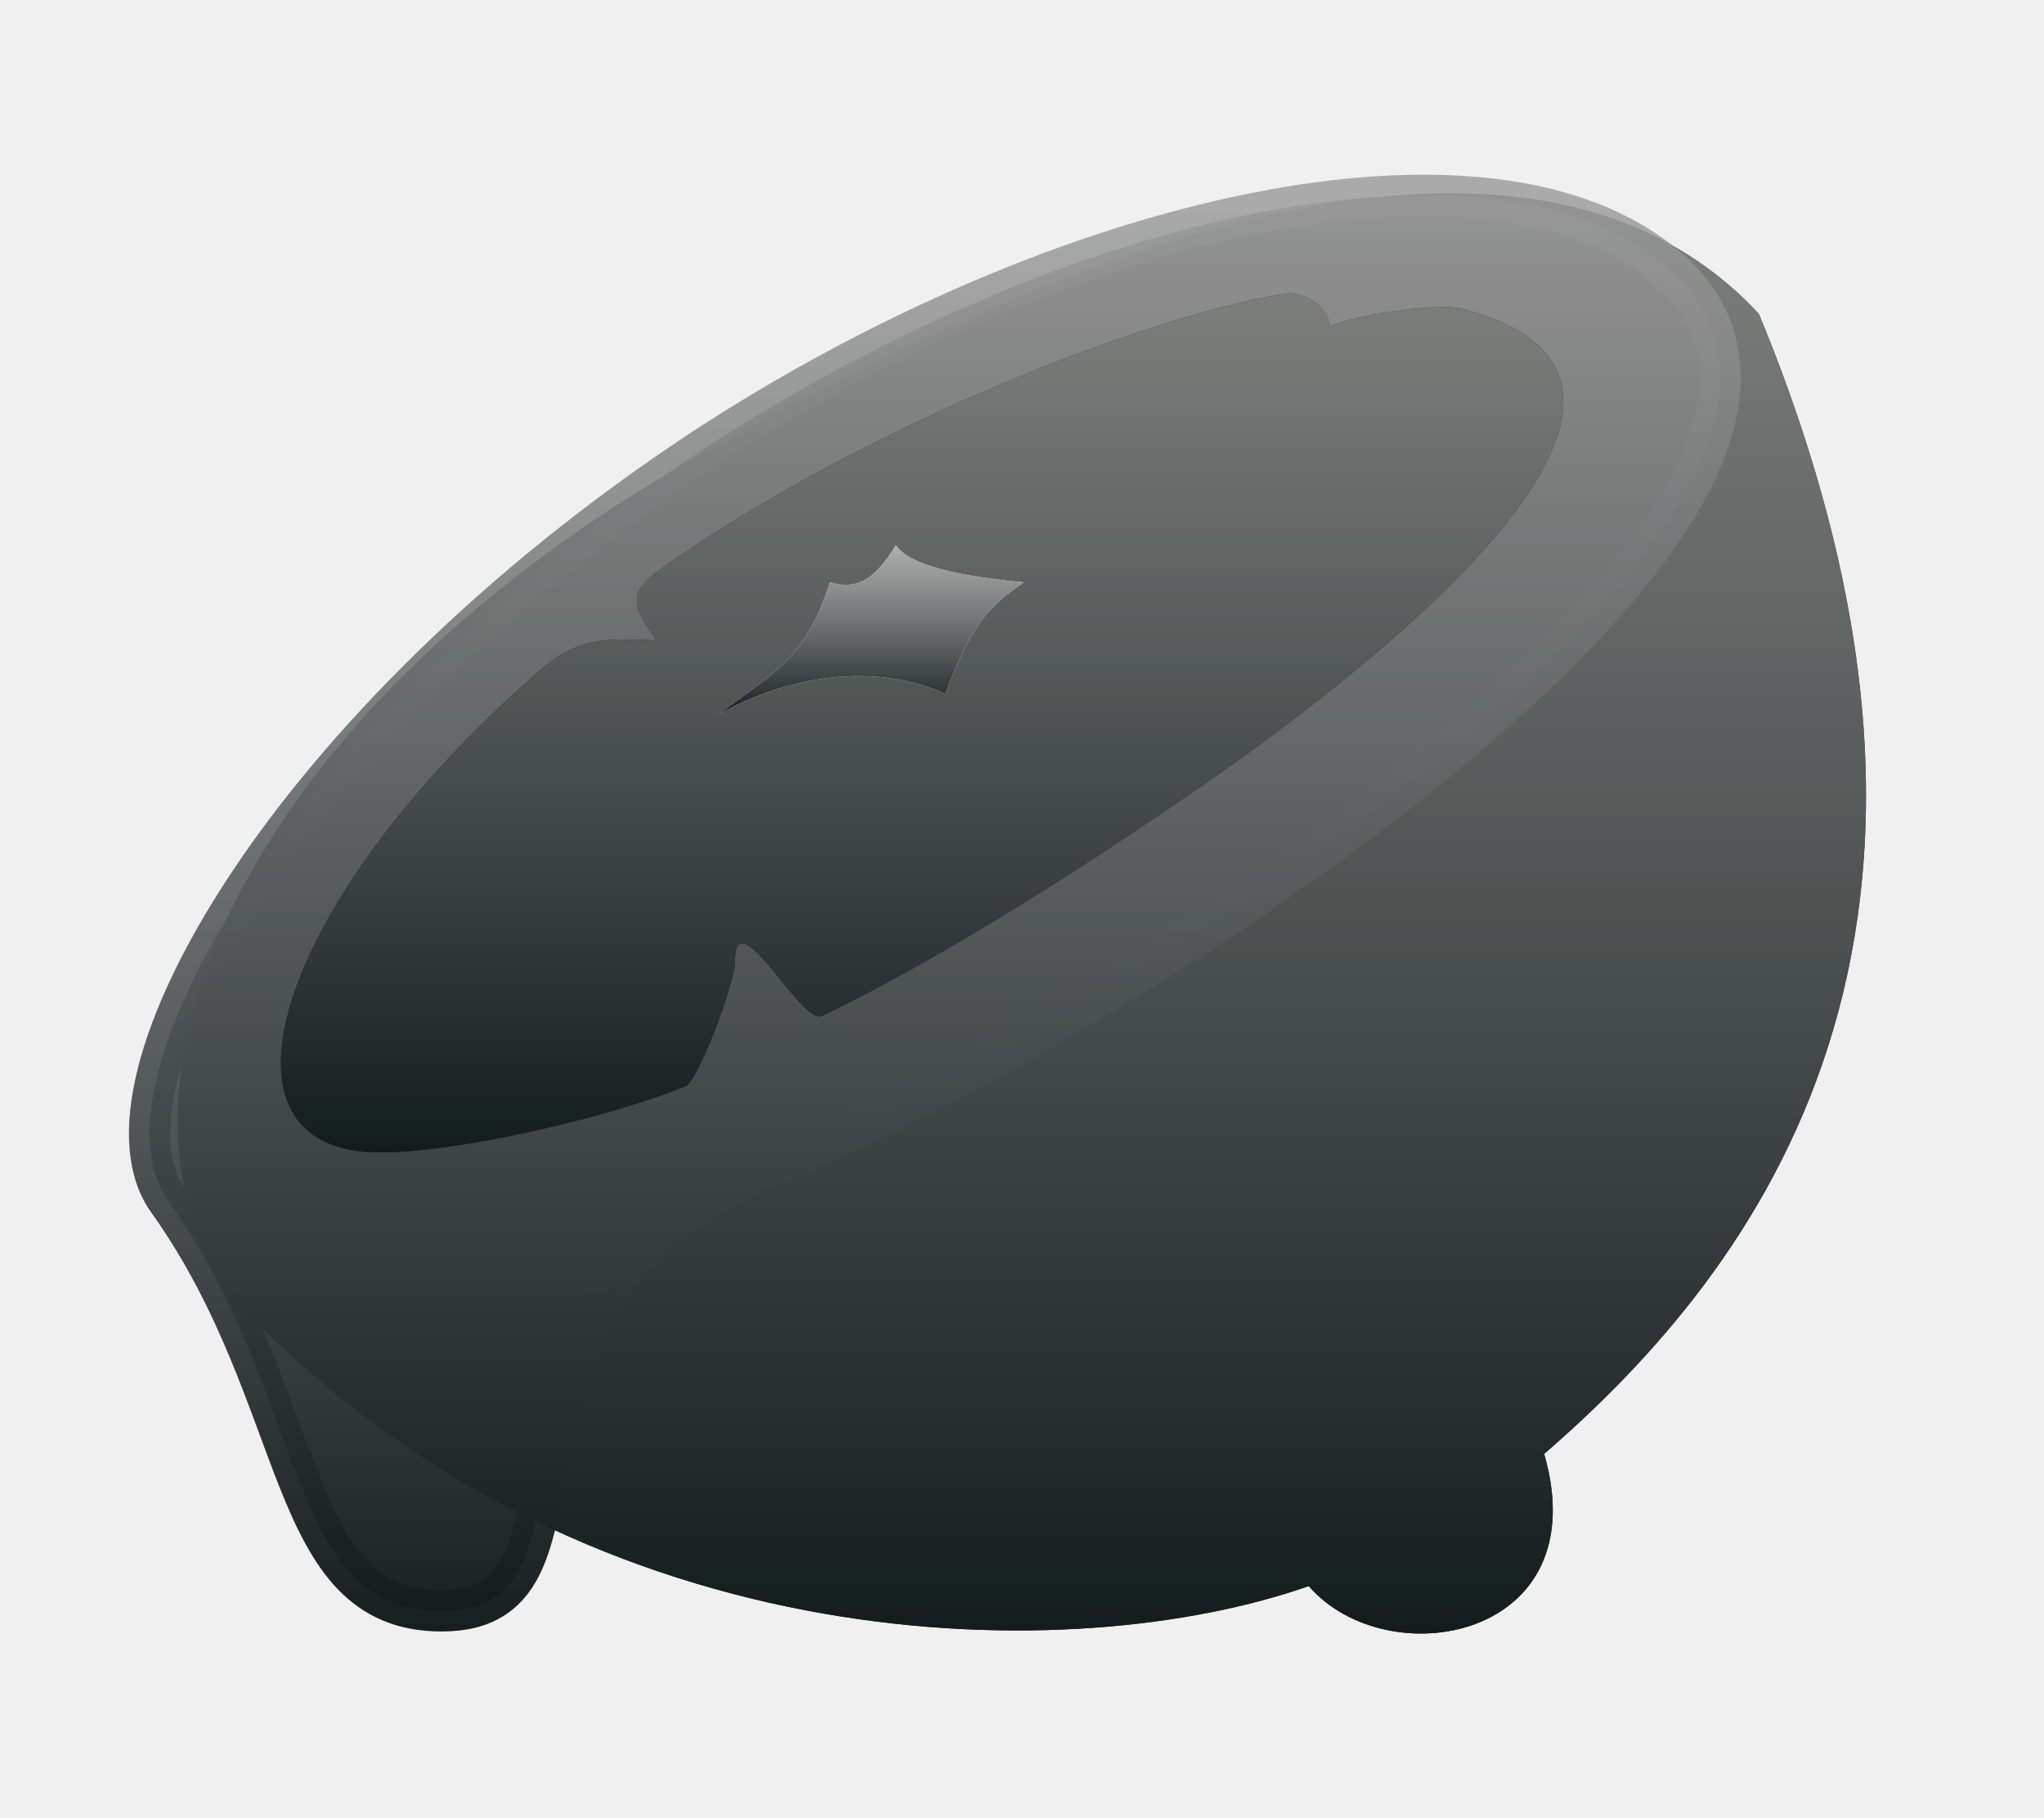
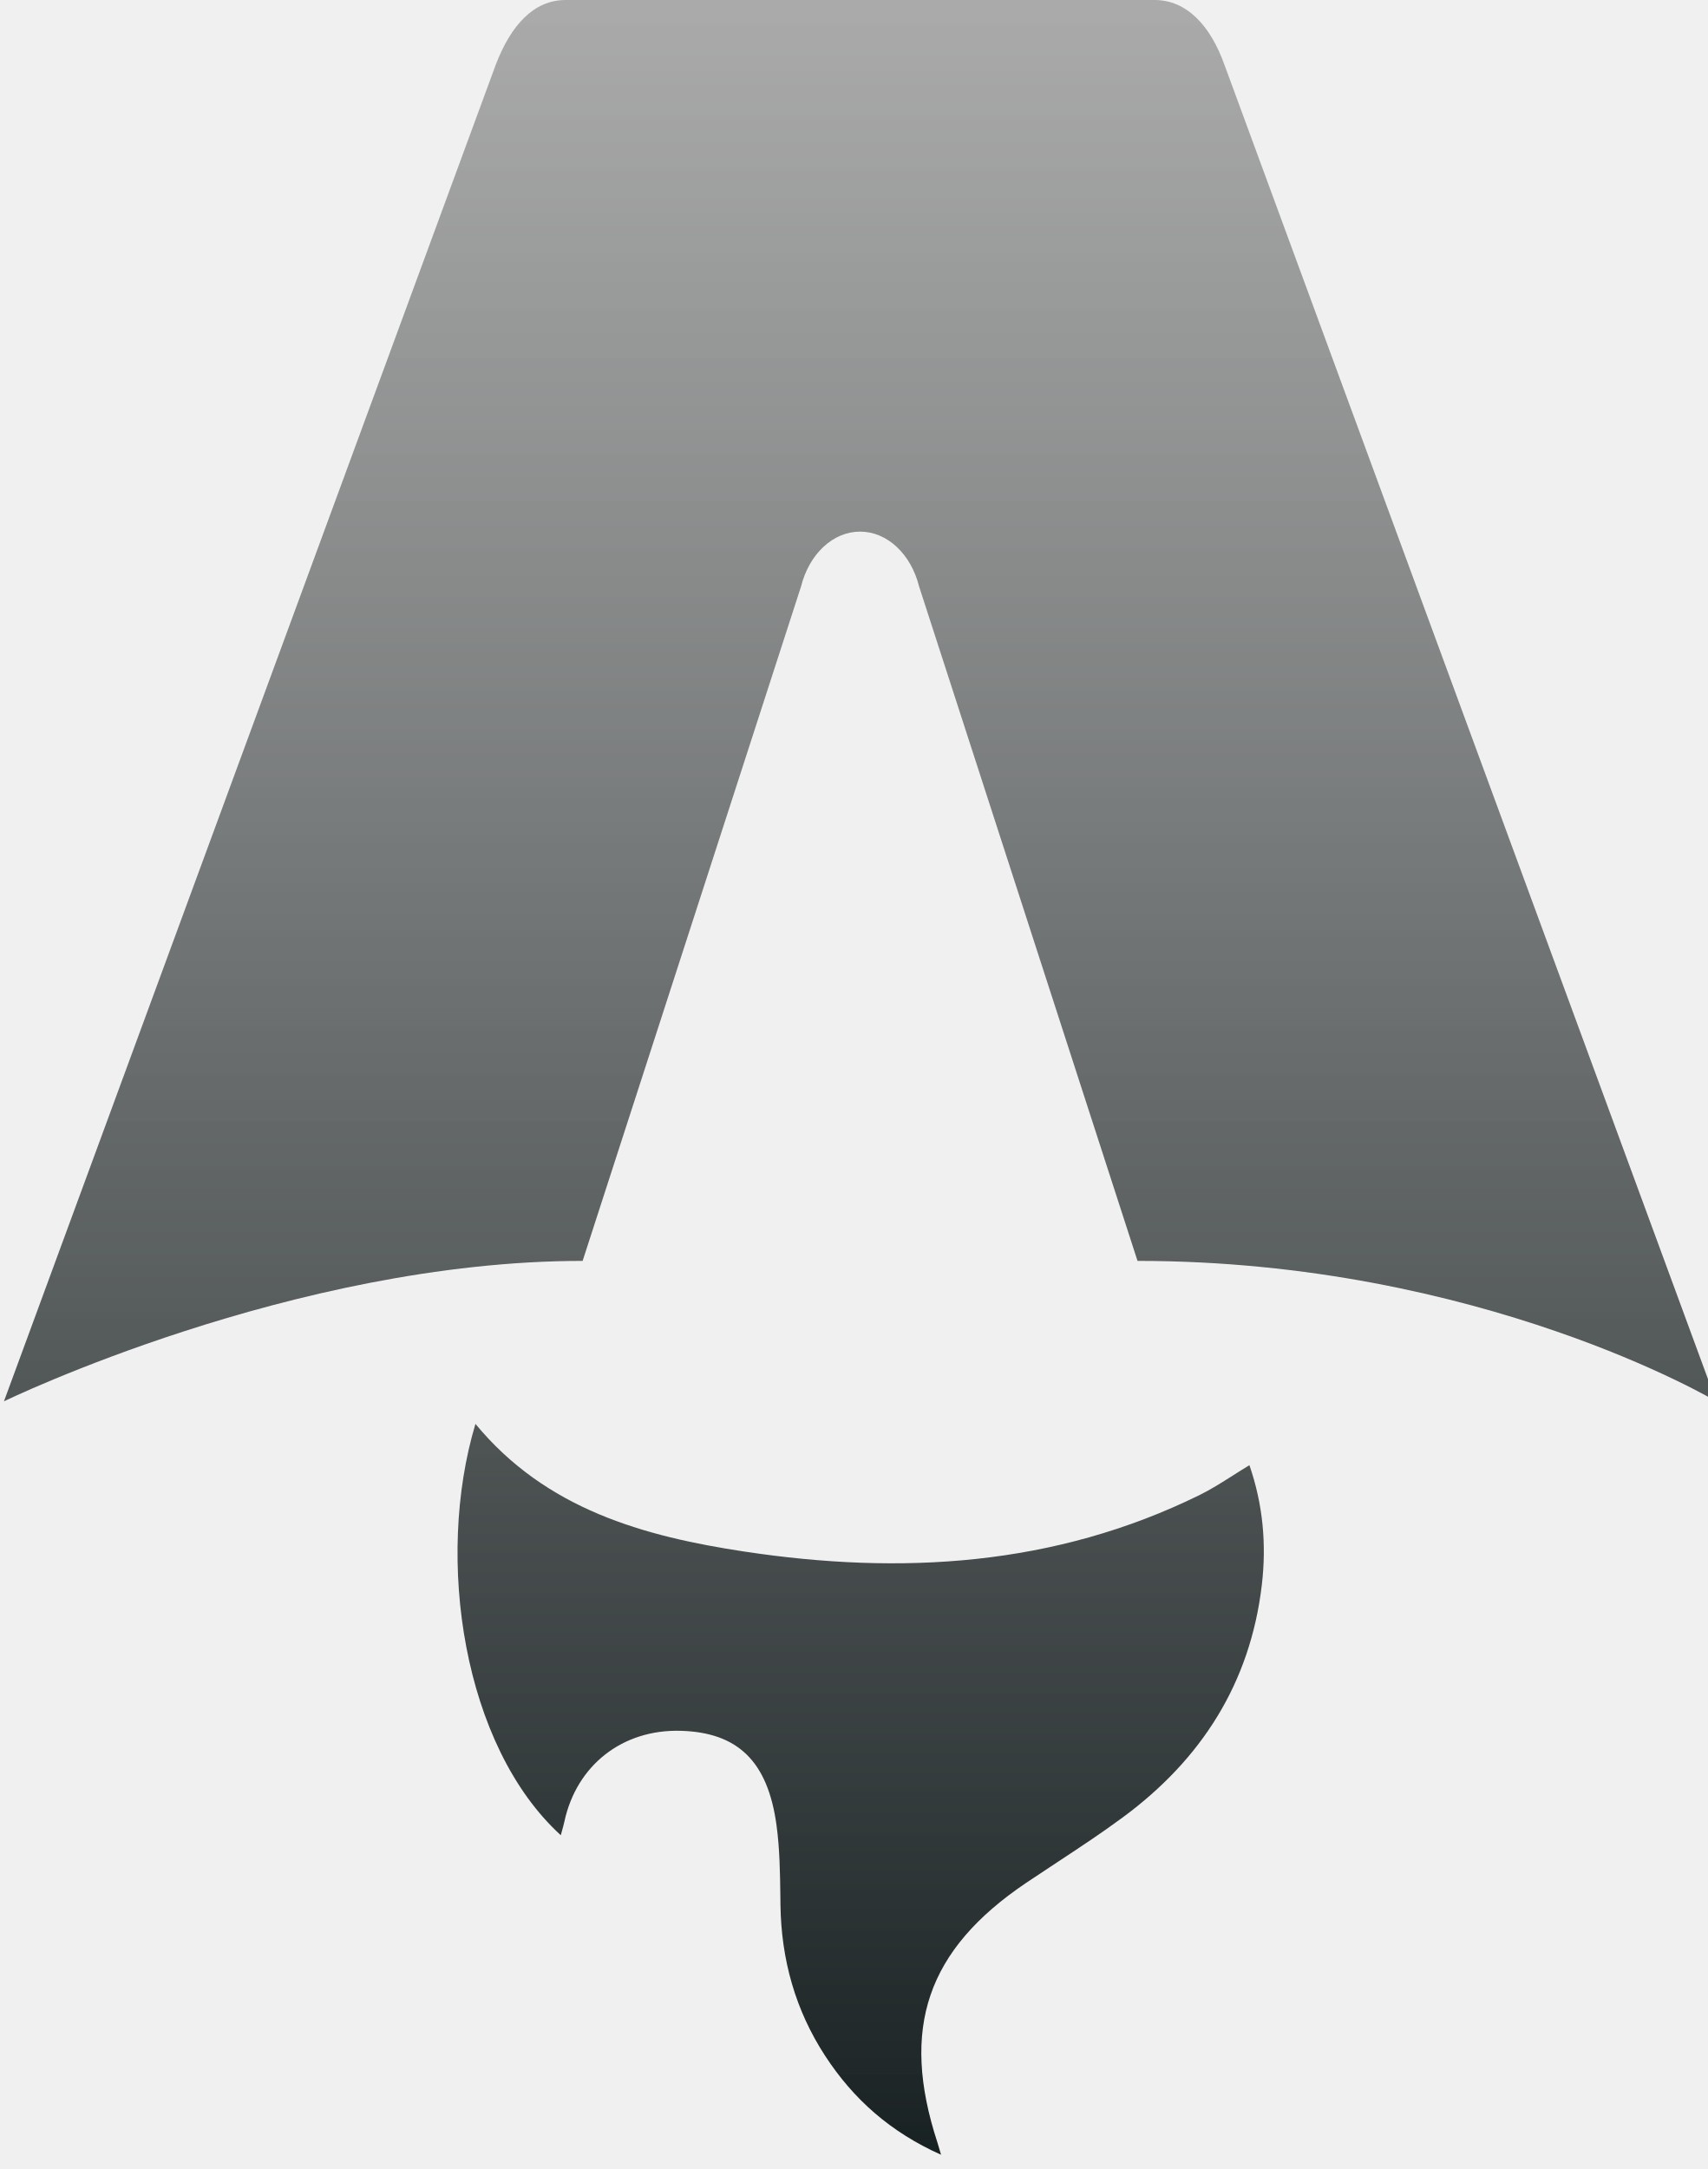
- <svg xmlns="http://www.w3.org/2000/svg" width="90" height="80" viewBox="0 0 90 80" fill="none">
-   <path d="M77.446 13.818C88.718 41.091 77.446 55.818 67.991 64C70.355 72.182 61.082 73.818 57.627 69.818C47.264 73.454 26.355 73.273 11.264 58.182C3.082 50 9.446 32 30.9 20C49.446 9.454 67.991 3.636 77.446 13.818Z" fill="#0A140C" />
-   <path d="M77.446 13.818C88.718 41.091 77.446 55.818 67.991 64C70.355 72.182 61.082 73.818 57.627 69.818C47.264 73.454 26.355 73.273 11.264 58.182C3.082 50 9.446 32 30.9 20C49.446 9.454 67.991 3.636 77.446 13.818Z" fill="url(#paint0_linear_241_199)" />
-   <path d="M30.9 19.818C46.718 9.455 65.627 5.091 73.446 11.818C85.264 22.182 48.173 45.636 34.355 51.091C19.446 57.273 27.446 70.909 19.446 70.909C12.537 70.909 13.627 61.636 7.446 52.909C3.628 47.818 12.718 31.818 30.9 19.818Z" fill="url(#paint1_linear_241_199)" stroke="url(#paint2_linear_241_199)" stroke-width="1.818" />
-   <path d="M64.538 13.636C75.265 16.545 63.629 26.909 54.538 33.455C45.811 39.636 39.265 43.273 36.174 44.727C35.265 45.091 32.356 39.455 32.356 42.364C32.356 43.273 30.72 47.636 30.174 47.818C27.083 49.091 20.356 50.727 16.72 50.727C8.72 50.727 12.174 39.636 23.629 29.636C25.629 27.818 27.083 28.182 28.902 28.182C27.629 26.364 27.629 26 29.811 24.545C39.447 18 51.629 13.636 56.72 12.909C57.629 12.909 58.538 13.636 58.538 14.364C59.811 13.818 63.629 13.273 64.538 13.636Z" fill="#0A140C" />
-   <path d="M64.538 13.636C75.265 16.545 63.629 26.909 54.538 33.455C45.811 39.636 39.265 43.273 36.174 44.727C35.265 45.091 32.356 39.455 32.356 42.364C32.356 43.273 30.72 47.636 30.174 47.818C27.083 49.091 20.356 50.727 16.72 50.727C8.72 50.727 12.174 39.636 23.629 29.636C25.629 27.818 27.083 28.182 28.902 28.182C27.629 26.364 27.629 26 29.811 24.545C39.447 18 51.629 13.636 56.72 12.909C57.629 12.909 58.538 13.636 58.538 14.364C59.811 13.818 63.629 13.273 64.538 13.636Z" fill="url(#paint3_linear_241_199)" />
-   <path d="M31.629 31.455C33.992 29.636 35.447 29.091 36.538 25.636C37.811 26 38.538 25.455 39.447 24C40.174 25.091 43.265 25.455 45.084 25.636C43.447 26.727 42.72 27.636 41.629 30.546C38.356 29.091 34.538 29.818 31.629 31.455Z" fill="white" />
-   <path d="M31.629 31.455C33.992 29.636 35.447 29.091 36.538 25.636C37.811 26 38.538 25.455 39.447 24C40.174 25.091 43.265 25.455 45.084 25.636C43.447 26.727 42.72 27.636 41.629 30.546C38.356 29.091 34.538 29.818 31.629 31.455Z" fill="url(#paint4_linear_241_199)" />
+ <svg xmlns="http://www.w3.org/2000/svg" width="63" height="80" viewBox="0 0 63 80" fill="none">
+   <path fill-rule="evenodd" clip-rule="evenodd" d="M21.493 46.506C10.805 46.506 0.146 51.685 0.146 51.685C0.146 51.685 18.248 2.488 18.287 2.391C18.843 0.937 19.684 -1.71661e-05 20.867 -1.71661e-05H42.591C43.773 -1.71661e-05 44.651 0.937 45.17 2.391C45.206 2.49 63.309 51.685 63.309 51.685C63.309 51.685 54.622 46.506 41.963 46.506L33.905 21.629C33.603 20.426 32.722 19.608 31.728 19.608C30.733 19.608 29.853 20.426 29.551 21.629L21.493 46.506ZM20.687 67.689C20.688 67.69 20.689 67.691 20.69 67.692L20.686 67.69C20.686 67.689 20.686 67.689 20.687 67.689ZM17.539 52.518C16.04 57.512 17.09 64.406 20.687 67.689C20.703 67.628 20.719 67.571 20.735 67.515C20.767 67.4 20.797 67.293 20.82 67.186C21.271 65.1 22.97 63.775 25.118 63.838C27.211 63.899 28.322 64.955 28.645 67.316C28.765 68.192 28.776 69.088 28.788 69.978C28.789 70.071 28.79 70.164 28.791 70.257C28.819 72.275 29.341 74.141 30.44 75.827C31.481 77.424 32.846 78.639 34.715 79.474C34.696 79.409 34.68 79.354 34.666 79.307C34.626 79.171 34.604 79.094 34.58 79.019C33.204 74.808 34.194 71.914 37.856 69.445C38.228 69.195 38.602 68.948 38.977 68.702C39.803 68.158 40.629 67.615 41.422 67.029C44.308 64.9 46.122 62.091 46.549 58.454C46.724 56.961 46.593 55.494 46.091 54.041C45.878 54.17 45.674 54.299 45.477 54.424C45.056 54.691 44.661 54.941 44.244 55.146C38.893 57.773 33.235 58.098 27.474 57.229C23.742 56.665 20.139 55.668 17.539 52.518Z" fill="url(#paint0_linear_241_126)" />
  <defs>
-     <linearGradient id="paint0_linear_241_199" x1="44.993" y1="8.516" x2="44.993" y2="80.069" gradientUnits="userSpaceOnUse">
-       <stop stop-color="#999999" stop-opacity="0.8" />
-       <stop offset="1" stop-color="#020C0D" />
-     </linearGradient>
-     <linearGradient id="paint1_linear_241_199" x1="41.161" y1="8.599" x2="41.161" y2="78.931" gradientUnits="userSpaceOnUse">
-       <stop stop-color="#999999" stop-opacity="0.8" />
-       <stop offset="1" stop-color="#020C0D" />
-     </linearGradient>
-     <linearGradient id="paint2_linear_241_199" x1="41.161" y1="8.599" x2="41.161" y2="78.931" gradientUnits="userSpaceOnUse">
-       <stop stop-color="#999999" stop-opacity="0.8" />
-       <stop offset="1" stop-color="#020C0D" />
-     </linearGradient>
-     <linearGradient id="paint3_linear_241_199" x1="40.603" y1="12.909" x2="40.603" y2="55.596" gradientUnits="userSpaceOnUse">
-       <stop stop-color="#999999" stop-opacity="0.8" />
-       <stop offset="1" stop-color="#020C0D" />
-     </linearGradient>
-     <linearGradient id="paint4_linear_241_199" x1="38.356" y1="24" x2="38.356" y2="32.414" gradientUnits="userSpaceOnUse">
+     <linearGradient id="paint0_linear_241_126" x1="31.728" y1="-1.71661e-05" x2="31.728" y2="89.705" gradientUnits="userSpaceOnUse">
      <stop stop-color="#999999" stop-opacity="0.8" />
      <stop offset="1" stop-color="#020C0D" />
    </linearGradient>
  </defs>
</svg>
